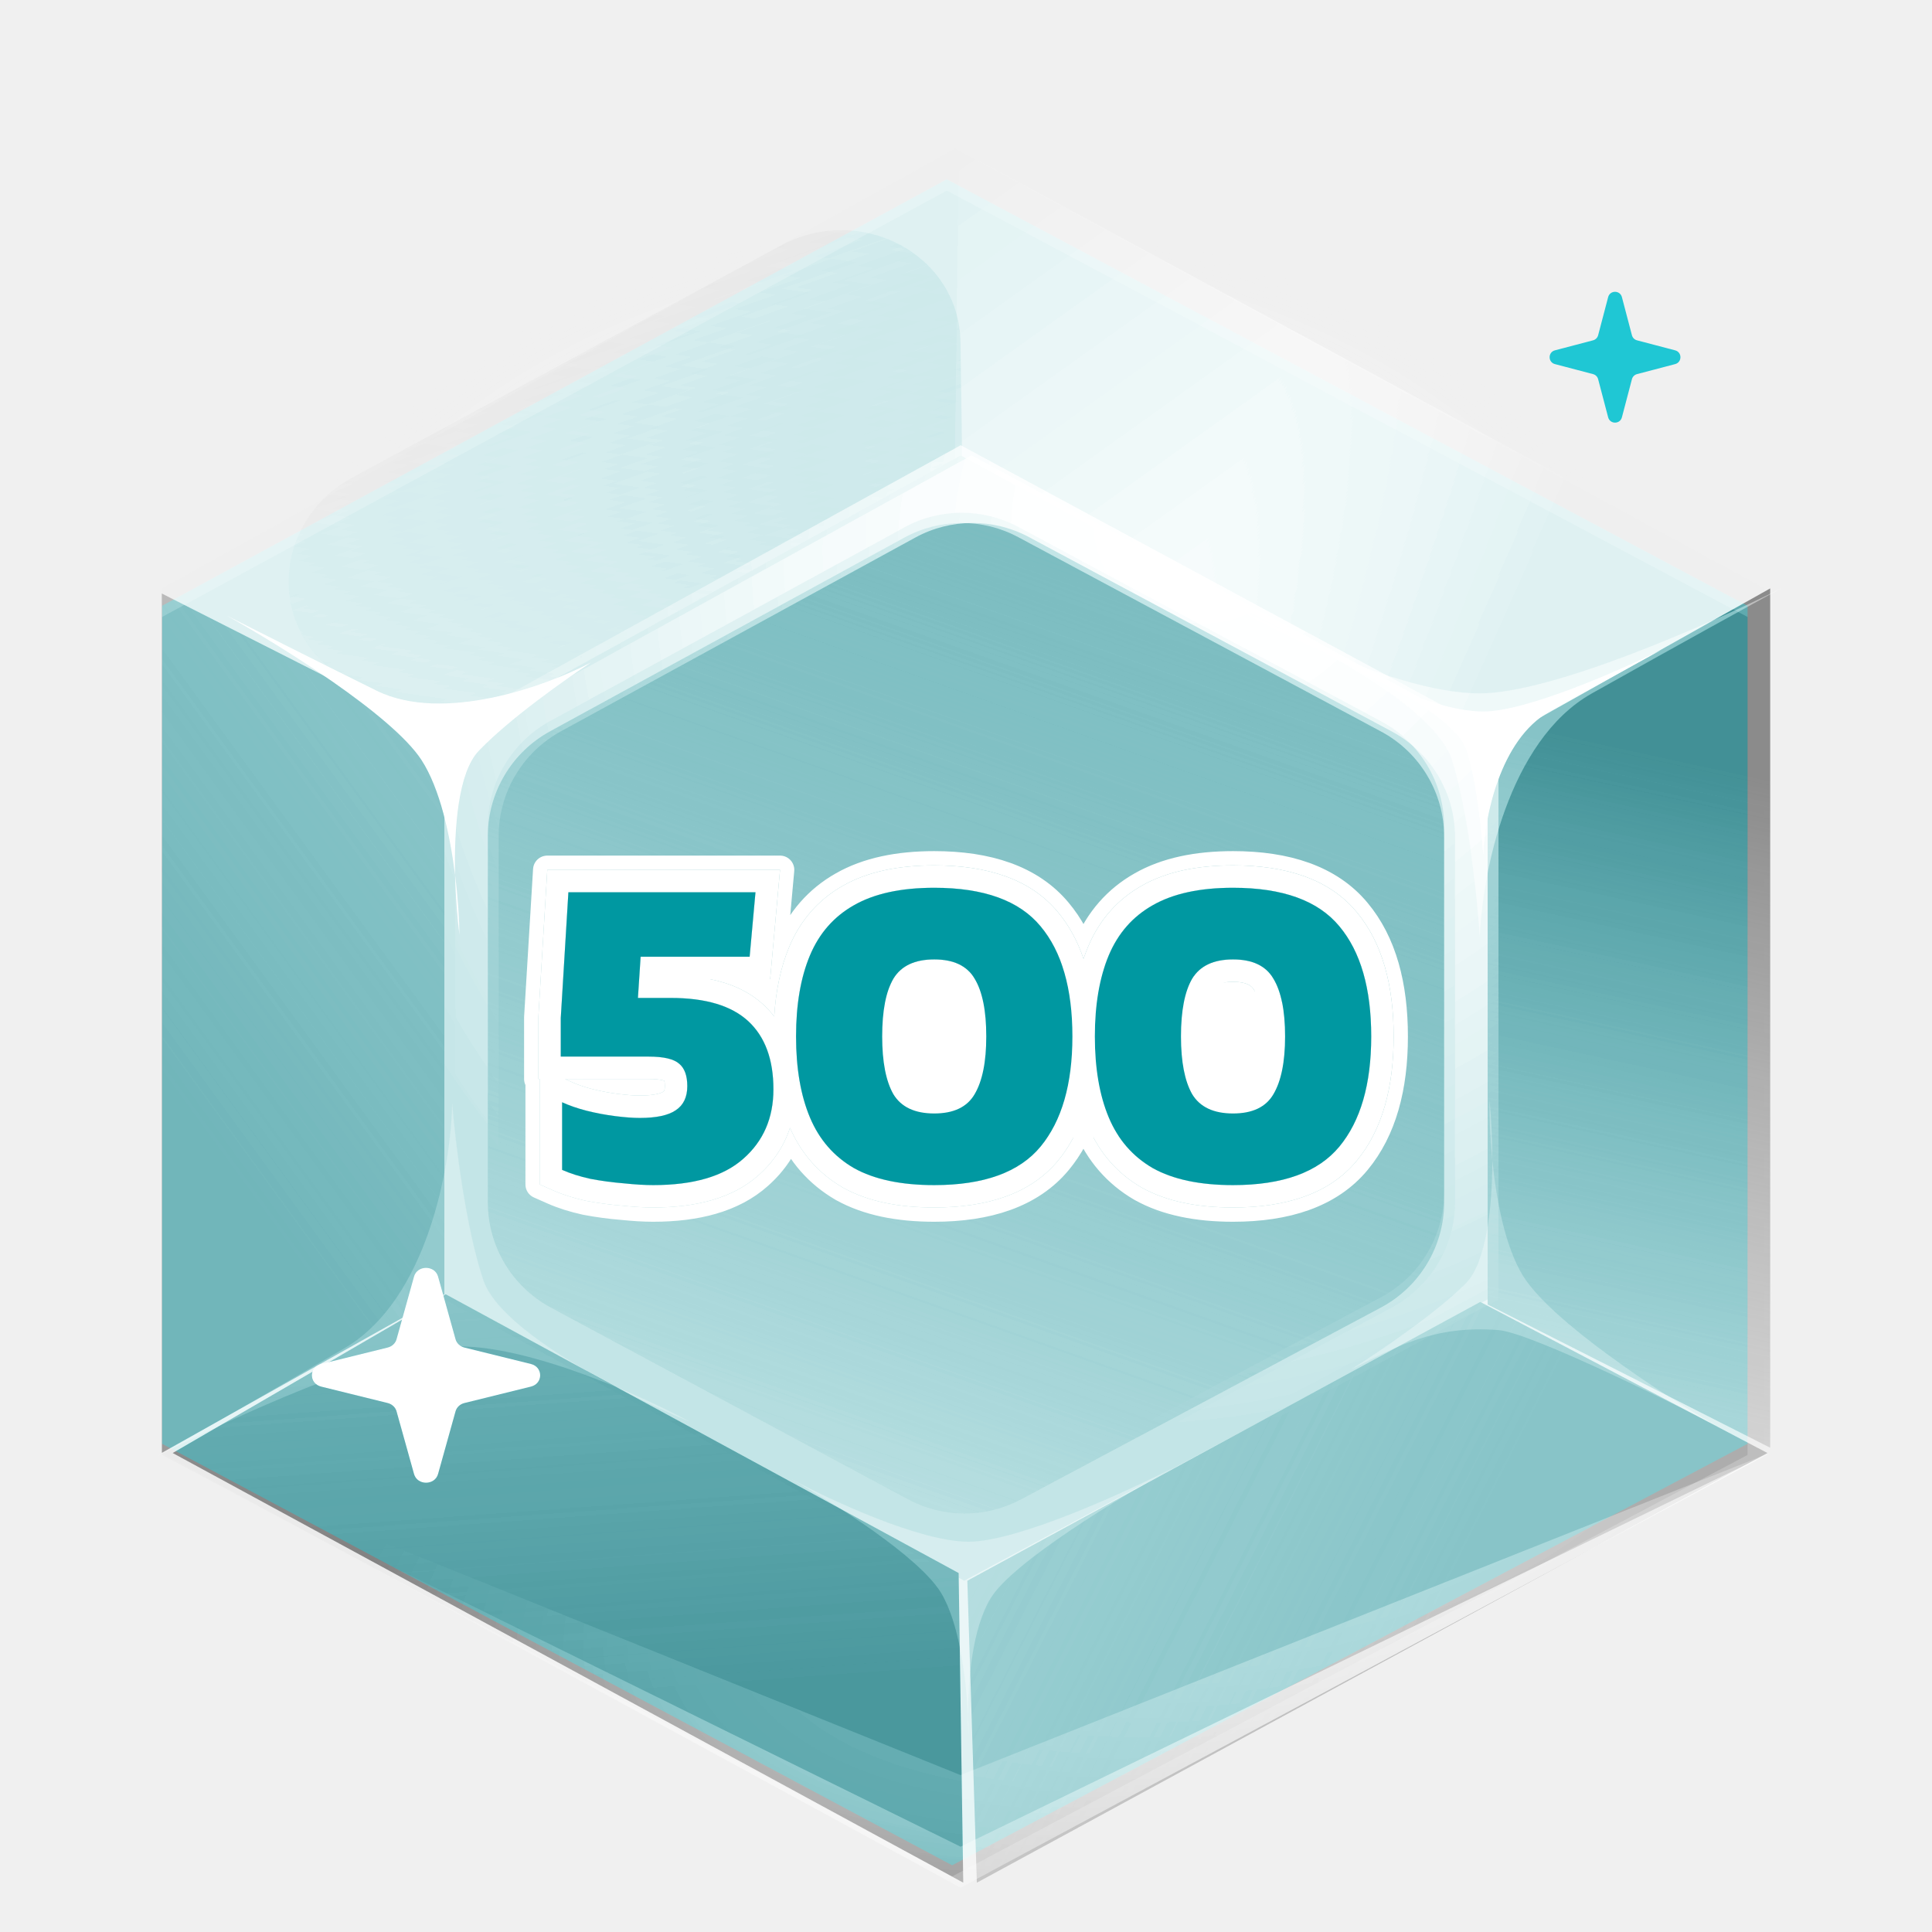
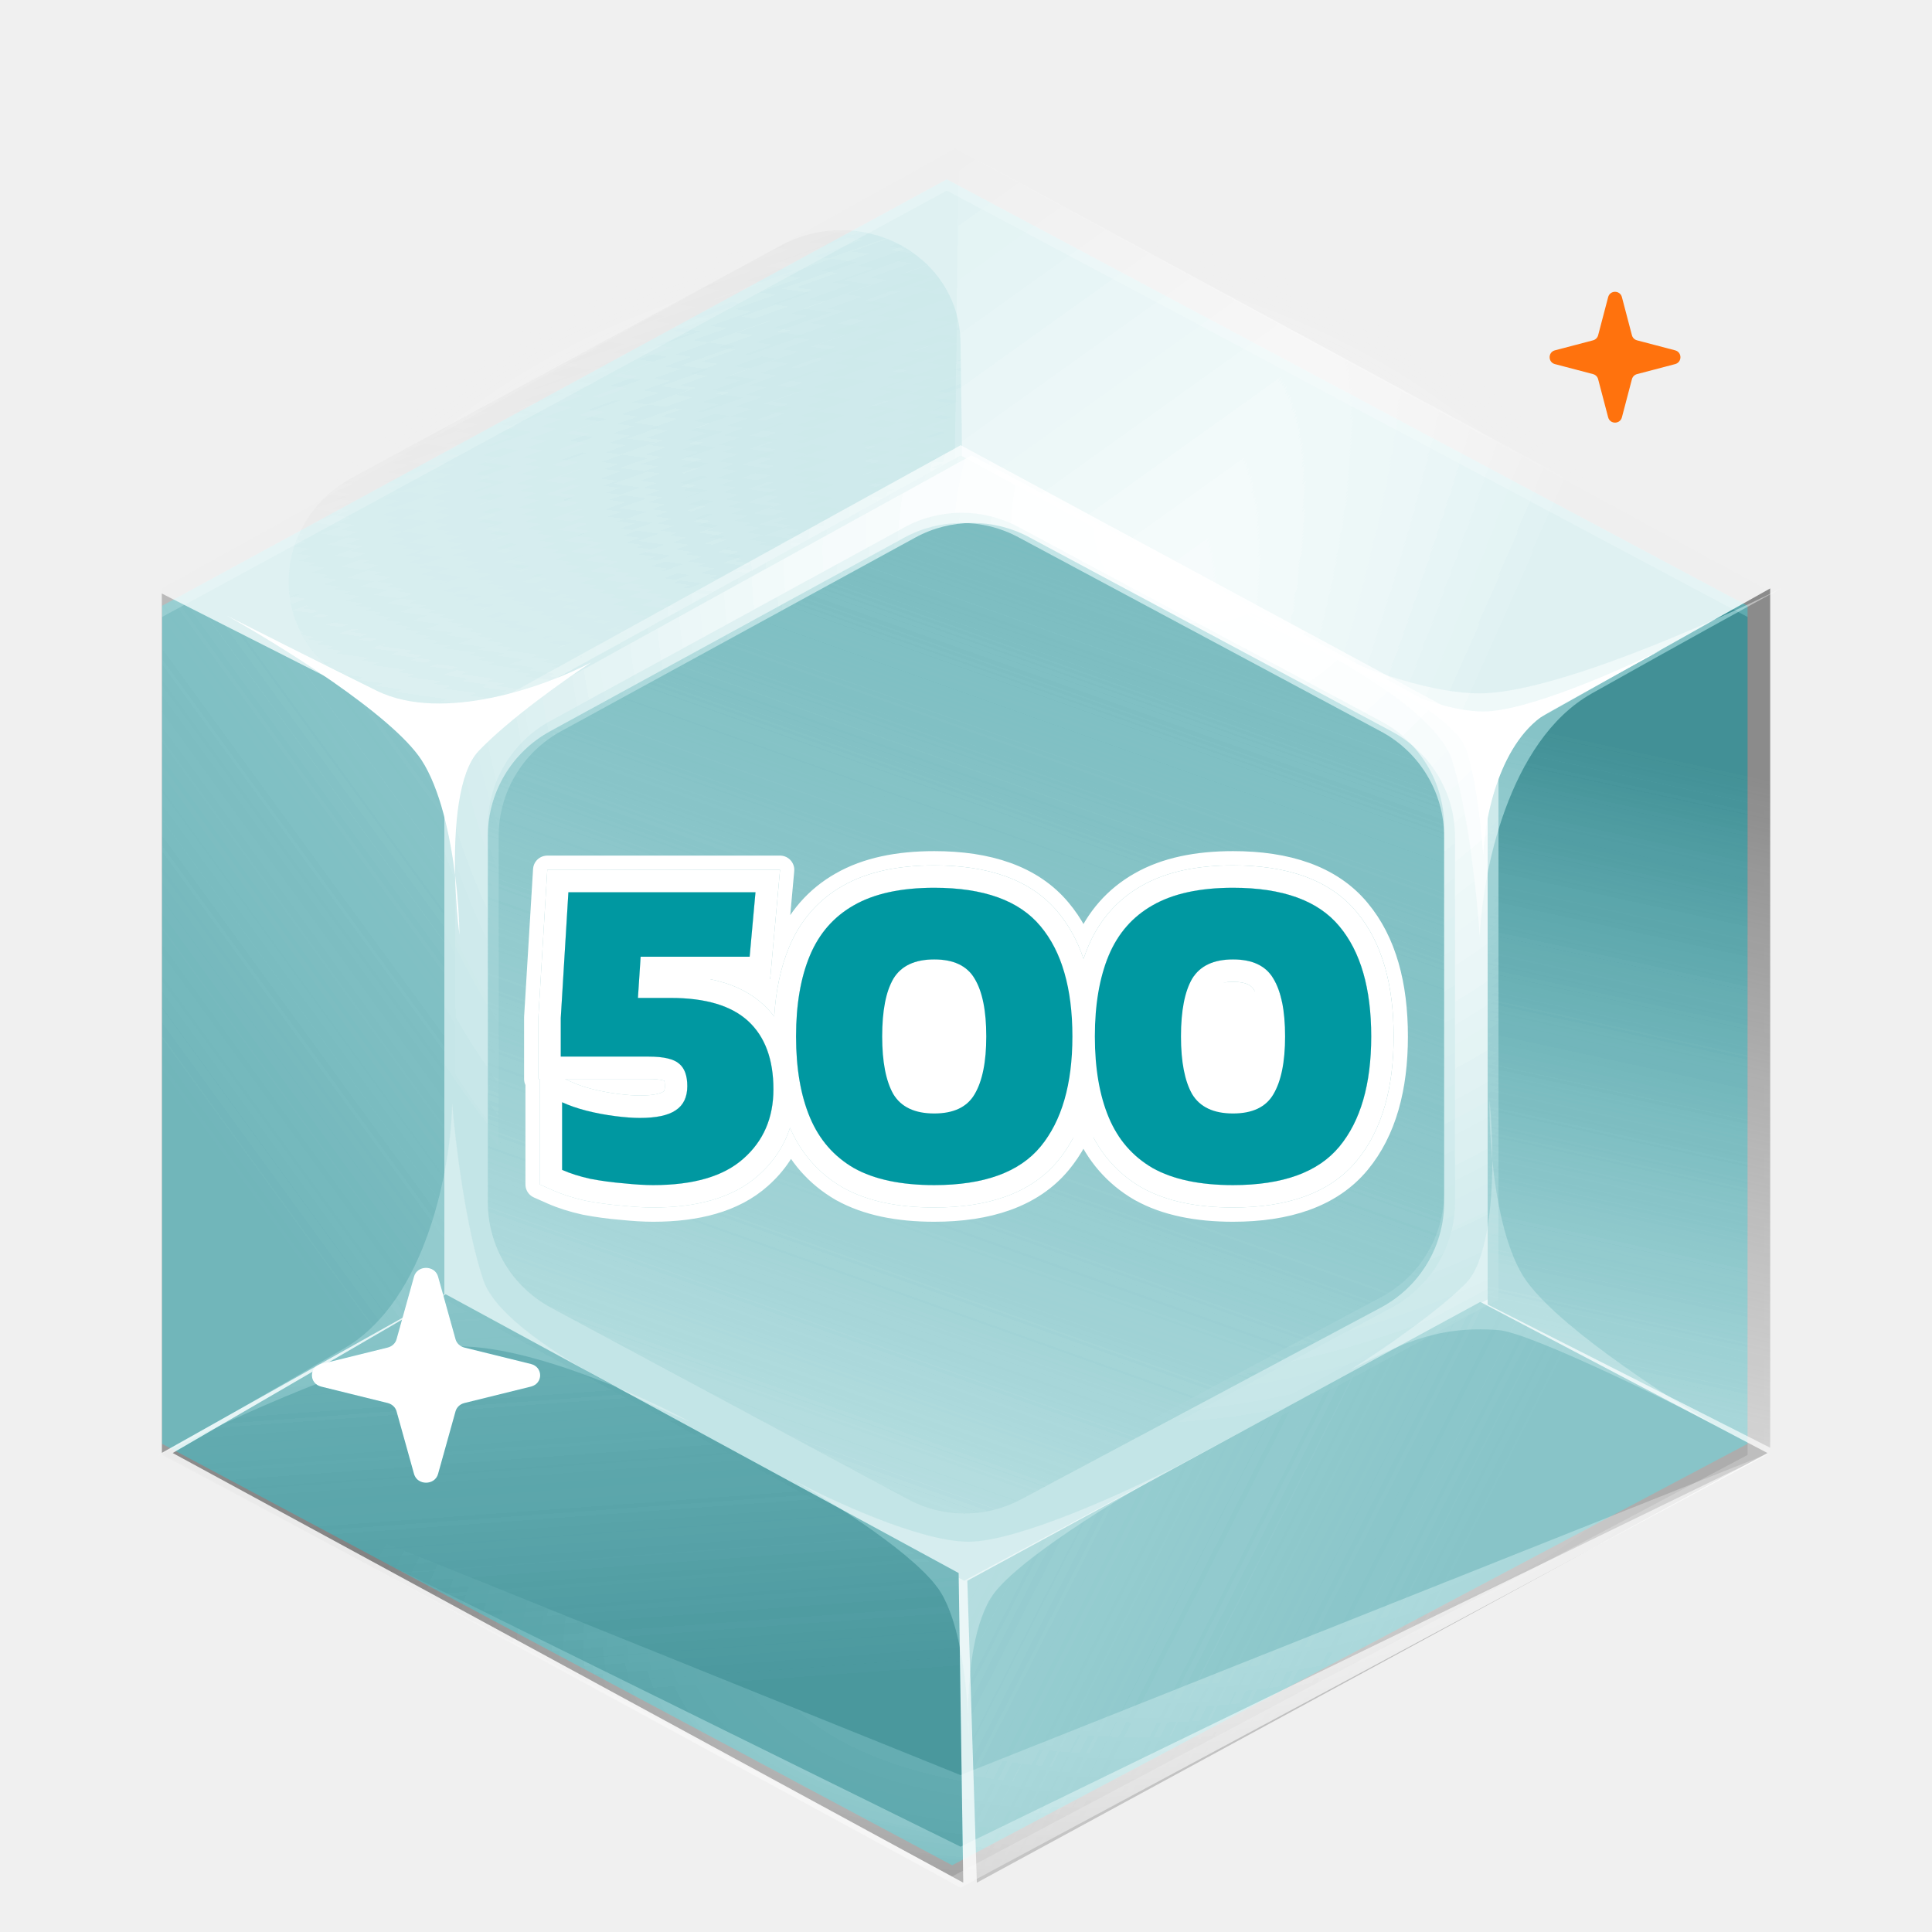
<svg xmlns="http://www.w3.org/2000/svg" width="192" height="192" fill="none" viewBox="0 0 192 192">
  <g clip-path="url(#clip0_2320_340763)">
    <mask id="mask0_2320_340763" width="165" height="107" x="11" y="-14" maskUnits="userSpaceOnUse" style="mask-type:alpha">
      <path fill="#636363" d="M175.993 69.471C176.711 74.068 118.241 91.118 97.324 92.981C89.149 93.69 14.496 73.845 11.652 69.471C8.807 65.097 11.652 -10.276 97.324 -14C175.993 -5.622 175.229 64.814 175.993 69.471Z" />
    </mask>
    <g mask="url(#mask0_2320_340763)">
      <ellipse cx="95.5" cy="82" fill="url(#paint0_radial_2320_340763)" opacity=".5" rx="76.5" ry="61" />
    </g>
    <path fill="#EFEFEF" d="M95.459 187.589L16.08 144.382V58.476L94.919 14.761L175.379 58.476V144.382L95.459 187.589Z" />
    <path fill="url(#paint1_linear_2320_340763)" d="M95.856 146.924L53.879 124.049V78.57L95.57 55.426L138.119 78.57V124.049L95.856 146.924Z" />
    <mask id="mask1_2320_340763" width="81" height="65" x="94" y="14" maskUnits="userSpaceOnUse" style="mask-type:alpha">
      <path fill="url(#paint2_linear_2320_340763)" d="M174.137 57.567L136.338 78.408L94.758 55.025L95.298 14.868L174.137 57.567Z" />
    </mask>
    <g mask="url(#mask1_2320_340763)">
      <path fill="url(#paint3_linear_2320_340763)" fill-rule="evenodd" d="M174.678 57.568L95.298 14.361L15.378 57.568V143.474L95.838 187.189L174.678 143.474V57.568ZM136.878 77.9L94.901 55.026L52.638 77.9V123.38L95.186 146.523L136.878 123.38V77.9Z" clip-rule="evenodd" />
    </g>
    <mask id="mask2_2320_340763" width="68" height="55" x="28" y="22" maskUnits="userSpaceOnUse" style="mask-type:alpha">
      <path fill="url(#paint4_linear_2320_340763)" d="M34.56 67.602L48.104 75.07C51.846 77.133 56.513 77.084 60.323 74.941L89.451 58.561C93.326 56.381 95.703 52.382 95.646 48.134L95.456 34.038C95.339 25.318 85.575 20.08 77.546 24.428L35.063 47.437C26.795 51.915 26.514 63.166 34.56 67.602Z" />
    </mask>
    <g mask="url(#mask2_2320_340763)">
      <path fill="url(#paint5_linear_2320_340763)" fill-rule="evenodd" d="M15.818 64.626C15.818 60.275 18.197 56.272 22.019 54.192L89.538 17.441C93.068 15.519 97.331 15.513 100.867 17.424L168.888 54.198C172.726 56.273 175.118 60.286 175.118 64.649V136.407C175.118 140.761 172.736 144.767 168.909 146.846L100.388 184.075C96.819 186.014 92.507 185.995 88.955 184.026L21.937 146.865C18.161 144.772 15.818 140.794 15.818 136.476V64.626ZM53.618 84.955C53.618 80.606 55.995 76.604 59.814 74.523L89.93 58.112C93.463 56.187 97.731 56.181 101.269 58.096L131.633 74.53C135.468 76.606 137.858 80.617 137.858 84.978V116.317C137.858 120.67 135.478 124.674 131.654 126.753L101.044 143.403C97.473 145.346 93.156 145.327 89.602 143.354L59.732 126.773C55.959 124.678 53.618 120.702 53.618 116.386V84.955Z" clip-rule="evenodd" />
    </g>
    <path fill="#E1E1E1" d="M95.823 157.09L44.159 129.132V73.546L95.472 45.26L147.839 73.546V129.132L95.823 157.09Z" />
    <path fill="url(#paint6_linear_2320_340763)" d="M90.24 149.002L54.743 129.951C50.887 127.882 48.48 123.86 48.48 119.484V83.102C48.48 78.759 50.851 74.762 54.662 72.678L89.876 53.427C93.395 51.503 97.648 51.485 101.184 53.379L137.25 72.699C141.111 74.767 143.52 78.791 143.52 83.171V119.461C143.52 123.849 141.101 127.88 137.228 129.944L101.446 149.018C97.943 150.885 93.739 150.879 90.24 149.002Z" />
    <path fill="url(#paint7_linear_2320_340763)" d="M16.08 144.382V58.984L44.16 73.217V128.624L16.08 144.382Z" />
    <path fill="url(#paint8_linear_2320_340763)" d="M175.92 58.476L175.92 143.874L147.841 129.641L147.841 74.234L175.92 58.476Z" />
    <path fill="url(#paint9_linear_2320_340763)" d="M175.645 144.399L97.079 187.098L96.133 157.09L147.107 129.387L175.645 144.399Z" />
    <path fill="url(#paint10_linear_2320_340763)" d="M95.727 187.098L17.161 144.399L44.295 128.624L95.269 156.327L95.727 187.098Z" />
    <path fill="#fff" d="M43.534 146.482C43.212 147.638 41.468 147.638 41.146 146.482L39.411 140.261C39.298 139.855 38.962 139.538 38.531 139.432L31.921 137.799C30.693 137.495 30.693 135.854 31.921 135.551L38.531 133.918C38.962 133.811 39.298 133.494 39.411 133.089L41.146 126.867C41.468 125.711 43.212 125.711 43.534 126.867L45.269 133.089C45.382 133.494 45.718 133.811 46.149 133.918L52.759 135.551C53.987 135.854 53.987 137.495 52.759 137.799L46.149 139.432C45.718 139.538 45.382 139.855 45.269 140.261L43.534 146.482Z" />
    <g style="mix-blend-mode:overlay">
      <path fill="url(#paint11_radial_2320_340763)" fill-rule="evenodd" d="M45.239 129.132L96.903 157.09L148.918 129.132V73.546L96.551 45.26L45.239 73.546V129.132ZM55.82 129.952L91.318 149.002C94.816 150.88 99.021 150.886 102.524 149.018L138.306 129.945C142.179 127.881 144.598 123.85 144.598 119.461V83.171C144.598 78.792 142.188 74.767 138.328 72.699L102.262 53.379C98.726 51.485 94.473 51.503 90.953 53.427L55.739 72.679C51.928 74.762 49.558 78.76 49.558 83.103V119.484C49.558 123.86 51.964 127.882 55.82 129.952Z" clip-rule="evenodd" />
    </g>
    <g style="mix-blend-mode:overlay">
      <path fill="url(#paint12_radial_2320_340763)" fill-rule="evenodd" d="M44.161 128.116L95.825 156.073L147.841 128.116V72.53L95.474 44.243L44.161 72.53V128.116ZM54.743 128.935L90.24 147.985C93.739 149.863 97.943 149.868 101.446 148.001L137.228 128.928C141.101 126.864 143.52 122.833 143.52 118.444V82.154C143.52 77.775 141.111 73.75 137.25 71.682L101.184 52.362C97.648 50.468 93.395 50.486 89.876 52.41L54.662 71.662C50.851 73.745 48.48 77.742 48.48 82.086V118.467C48.48 122.843 50.887 126.865 54.743 128.935Z" clip-rule="evenodd" />
    </g>
    <g style="mix-blend-mode:soft-light">
      <path fill="url(#paint13_radial_2320_340763)" d="M95.459 187.589L16.08 144.382L95.459 176.406L175.919 144.382L95.459 187.589Z" />
    </g>
    <g style="mix-blend-mode:overlay">
      <path fill="url(#paint14_radial_2320_340763)" d="M95.459 187.589L16.08 144.382L95.459 183.522L175.919 144.382L95.459 187.589Z" />
    </g>
    <g style="mix-blend-mode:soft-light">
      <path fill="#fff" d="M158.199 68.911C149.844 73.607 147.291 86.955 147.058 93.042C146.826 89.346 145.944 80.65 144.273 75.433C143.139 71.893 137.027 67.753 131.329 64.641C128.38 63.363 125.791 62.047 124.08 61.085C126.02 61.924 128.628 63.167 131.329 64.641C136.379 66.831 142.486 68.911 147.058 68.911C154.3 68.911 170.037 61.954 177 58.476C174.215 59.998 166.555 64.215 158.199 68.911Z" />
    </g>
    <g style="mix-blend-mode:soft-light" opacity=".5">
      <path fill="#fff" d="M34.236 133.984C42.505 129.155 44.816 115.768 44.937 109.678C45.236 113.369 46.276 122.05 48.042 127.239C49.24 130.761 55.427 134.802 61.181 137.821C64.152 139.052 66.764 140.326 68.493 141.26C66.537 140.453 63.908 139.252 61.181 137.821C56.092 135.713 49.947 133.732 45.376 133.805C38.135 133.922 22.527 141.131 15.628 144.721C18.385 143.154 25.967 138.814 34.236 133.984Z" />
    </g>
    <g style="mix-blend-mode:overlay">
      <path fill="#fff" d="M37.408 68.633C44.048 71.918 54.4 68.132 58.745 65.828C56.257 67.457 50.537 71.499 47.564 74.632C45.547 76.757 45.112 82.205 45.229 86.983C45.522 89.323 45.643 91.454 45.659 92.9C45.465 91.362 45.285 89.248 45.229 86.983C44.729 82.977 43.726 78.36 41.888 75.53C38.976 71.047 27.79 64.102 22.56 61.19C24.743 62.303 30.769 65.348 37.408 68.633Z" />
    </g>
    <g style="mix-blend-mode:soft-light" opacity=".6">
      <path fill="#fff" d="M148.921 132.182C142.441 131.674 138.652 133.896 134.249 136.1C136.778 134.528 142.6 130.617 145.653 127.554C147.724 125.475 148.299 120.038 148.304 115.259C148.072 112.913 148.006 110.78 148.027 109.334C148.181 110.876 148.307 112.994 148.304 115.259C148.702 119.276 149.585 123.914 151.35 126.785C154.146 131.333 165.151 138.53 170.304 141.56C168.15 140.399 152.292 132.447 148.921 132.182Z" />
    </g>
    <g style="mix-blend-mode:overlay">
      <path fill="#fff" d="M153.993 70.714C149.048 73.476 147.537 81.328 147.399 84.908C147.262 82.734 146.74 77.619 145.751 74.55C145.08 72.468 141.462 70.032 138.09 68.202C136.344 67.45 134.813 66.676 133.8 66.11C134.948 66.604 136.491 67.335 138.09 68.202C141.079 69.49 144.693 70.714 147.399 70.714C151.685 70.714 160.999 66.622 165.12 64.576C163.471 65.471 158.938 67.952 153.993 70.714Z" />
    </g>
    <g style="mix-blend-mode:soft-light" opacity=".6">
      <path fill="#fff" d="M78.719 147.032C82.554 149.094 91.429 153.218 96.25 153.218C101.07 153.218 111.771 148.344 116.519 145.907C111.406 148.719 100.632 155.242 98.441 158.842C96.644 161.794 96.198 166.966 96.196 170.385C96.234 171.13 96.25 171.794 96.25 172.339C96.217 171.8 96.196 171.135 96.196 170.385C96.014 166.772 95.327 161.263 93.51 158.279C91.319 154.68 82.737 149.281 78.719 147.032Z" />
    </g>
    <g style="mix-blend-mode:color-burn" opacity=".5">
      <path fill="#A7A7A7" d="M94.623 186.479L16.109 144.592V61.311L94.089 18.932L173.671 61.311V144.592L94.623 186.479Z" />
    </g>
    <g style="mix-blend-mode:soft-light" opacity=".8">
      <path fill="#14E2F2" d="M94.623 185.37L16.109 143.483V60.202L94.089 17.822L173.671 60.202V143.483L94.623 185.37Z" />
    </g>
-     <path fill="#1FC7D4" d="M161.184 41.472C161 42.176 160 42.176 159.816 41.472L158.821 37.684C158.756 37.437 158.564 37.244 158.316 37.179L154.528 36.184C153.824 36 153.824 35 154.528 34.816L158.316 33.821C158.564 33.756 158.756 33.563 158.821 33.316L159.816 29.528C160 28.824 161 28.824 161.184 29.528L162.179 33.316C162.244 33.563 162.436 33.756 162.684 33.821L166.472 34.816C167.176 35 167.176 36 166.472 36.184L162.684 37.179C162.436 37.244 162.244 37.437 162.179 37.684L161.184 41.472Z" />
+     <path fill="#FF720D" d="M161.184 41.472C161 42.176 160 42.176 159.816 41.472L158.821 37.684C158.756 37.437 158.564 37.244 158.316 37.179L154.528 36.184C153.824 36 153.824 35 154.528 34.816L158.316 33.821C158.564 33.756 158.756 33.563 158.821 33.316L159.816 29.528C160 28.824 161 28.824 161.184 29.528L162.179 33.316C162.244 33.563 162.436 33.756 162.684 33.821L166.472 34.816C167.176 35 167.176 36 166.472 36.184L162.684 37.179C162.436 37.244 162.244 37.437 162.179 37.684L161.184 41.472Z" />
  </g>
  <ellipse cx="105.947" cy="104.503" fill="#fff" rx="26.224" ry="8.574" />
  <mask id="path-30-outside-1_2320_340763" width="89" height="38" x="51.5" y="84" fill="#000" maskUnits="userSpaceOnUse">
    <rect width="89" height="38" x="51.5" y="84" fill="#fff" />
    <path fill-rule="evenodd" d="M58.092 110.329C58.166 110.349 58.24 110.368 58.315 110.387C59.267 110.625 60.218 110.803 61.169 110.921C62.12 111.04 62.922 111.099 63.576 111.099C65.211 111.099 66.4 110.847 67.143 110.343C67.916 109.839 68.302 109.038 68.302 107.94C68.302 106.901 68.035 106.16 67.5 105.715C66.965 105.24 65.954 105.003 64.468 105.003H55.729V101.175L56.487 88.67H75.08L74.5 95.079H63.666L63.398 99.173H66.653C70.131 99.173 72.702 99.944 74.366 101.487C76.031 103.03 76.863 105.284 76.863 108.251C76.863 111.099 75.867 113.399 73.876 115.149C71.914 116.9 68.927 117.775 64.914 117.775C64.082 117.775 63.101 117.716 61.971 117.597C60.871 117.508 59.772 117.36 58.672 117.152C57.602 116.914 56.666 116.618 55.863 116.262V109.542C56.518 109.842 57.261 110.104 58.092 110.329ZM61.764 119.813C60.594 119.717 59.425 119.559 58.258 119.338L58.223 119.332L58.188 119.324C57.007 119.062 55.924 118.724 54.958 118.295L53.634 117.708V107.228H53.5V101.108L54.389 86.445H77.519L76.537 97.304H70.556C72.647 97.724 74.461 98.538 75.883 99.856C76.274 100.219 76.626 100.607 76.941 101.018C77.1 98.442 77.584 96.118 78.437 94.085C79.54 91.457 81.321 89.409 83.758 88.028C86.228 86.615 89.31 86 92.843 86C98.108 86 102.417 87.361 105.125 90.631C106.244 91.969 107.087 93.53 107.682 95.285C107.819 94.874 107.968 94.475 108.132 94.085C109.235 91.457 111.016 89.409 113.453 88.028C115.923 86.615 119.005 86 122.538 86C127.803 86 132.112 87.361 134.82 90.631C137.386 93.699 138.5 97.935 138.5 103C138.5 108.044 137.382 112.272 134.824 115.364C132.117 118.638 127.805 120 122.538 120C119.01 120 115.935 119.401 113.47 118.026L113.453 118.017L113.436 118.007C111.01 116.597 109.234 114.54 108.132 111.915C107.967 111.522 107.816 111.118 107.678 110.704C107.084 112.455 106.243 114.018 105.129 115.364C102.422 118.638 98.11 120 92.843 120C89.316 120 86.24 119.401 83.775 118.026L83.758 118.017L83.741 118.007C81.367 116.627 79.615 114.628 78.508 112.083C77.915 113.89 76.868 115.482 75.356 116.814C72.817 119.075 69.194 120 64.914 120C63.989 120 62.935 119.935 61.764 119.813ZM133.105 92.052C130.995 89.501 127.472 88.225 122.538 88.225C119.239 88.225 116.579 88.804 114.557 89.961C112.566 91.088 111.109 92.75 110.188 94.945C109.266 97.141 108.806 99.826 108.806 103C108.806 106.175 109.266 108.86 110.188 111.055C111.109 113.25 112.566 114.927 114.557 116.084C116.579 117.211 119.239 117.775 122.538 117.775C127.472 117.775 130.995 116.499 133.105 113.948C135.216 111.396 136.271 107.747 136.271 103C136.271 98.223 135.216 94.574 133.105 92.052ZM103.41 92.052C101.3 89.501 97.778 88.225 92.843 88.225C89.544 88.225 86.884 88.804 84.862 89.961C82.871 91.088 81.414 92.75 80.493 94.945C79.572 97.141 79.111 99.826 79.111 103C79.111 106.175 79.572 108.86 80.493 111.055C81.414 113.25 82.871 114.927 84.862 116.084C86.884 117.211 89.544 117.775 92.843 117.775C97.778 117.775 101.3 116.499 103.41 113.948C105.521 111.396 106.576 107.747 106.576 103C106.576 98.223 105.521 94.574 103.41 92.052ZM56.155 107.228H64.468C65.106 107.228 65.547 107.28 65.83 107.347C65.916 107.367 65.977 107.386 66.018 107.4C66.042 107.487 66.073 107.657 66.073 107.94C66.073 108.231 66.022 108.361 66.004 108.399C65.995 108.417 65.988 108.427 65.982 108.433C65.976 108.44 65.96 108.457 65.923 108.481L65.906 108.492L65.89 108.503C65.712 108.623 65.081 108.874 63.576 108.874C63.047 108.874 62.343 108.825 61.445 108.714C60.588 108.607 59.728 108.446 58.864 108.231C58.048 108.02 57.361 107.78 56.792 107.519L56.155 107.228ZM94.933 107.616L94.937 107.609C95.413 106.804 95.786 105.358 95.786 103C95.786 100.6 95.409 99.172 94.948 98.41L94.938 98.394L94.929 98.378C94.708 97.998 94.26 97.571 92.843 97.571C91.448 97.571 90.956 97.987 90.703 98.395C90.259 99.17 89.901 100.609 89.901 103C89.901 105.341 90.252 106.794 90.708 107.613C90.963 108.019 91.457 108.429 92.843 108.429C94.26 108.429 94.708 108.002 94.929 107.622L94.933 107.616ZM88.786 97.259C89.559 95.983 90.911 95.346 92.843 95.346C94.775 95.346 96.113 95.983 96.856 97.259C97.629 98.535 98.015 100.449 98.015 103C98.015 105.522 97.629 107.435 96.856 108.741C96.113 110.017 94.775 110.654 92.843 110.654C90.911 110.654 89.559 110.017 88.786 108.741C88.043 107.435 87.671 105.522 87.671 103C87.671 100.449 88.043 98.535 88.786 97.259ZM124.628 107.616L124.632 107.609C125.108 106.804 125.481 105.358 125.481 103C125.481 100.6 125.104 99.172 124.643 98.41L124.633 98.394L124.624 98.378C124.402 97.998 123.955 97.571 122.538 97.571C121.143 97.571 120.651 97.987 120.398 98.395C119.954 99.17 119.596 100.609 119.596 103C119.596 105.34 119.947 106.794 120.403 107.613C120.658 108.019 121.152 108.429 122.538 108.429C123.955 108.429 124.402 108.002 124.624 107.622L124.628 107.616ZM118.481 97.259C119.254 95.983 120.606 95.346 122.538 95.346C124.47 95.346 125.808 95.983 126.551 97.259C127.324 98.535 127.71 100.449 127.71 103C127.71 105.522 127.324 107.435 126.551 108.741C125.808 110.017 124.47 110.654 122.538 110.654C120.606 110.654 119.254 110.017 118.481 108.741C117.738 107.435 117.366 105.522 117.366 103C117.366 100.449 117.738 98.535 118.481 97.259Z" clip-rule="evenodd" />
  </mask>
  <path fill="#fff" fill-rule="evenodd" d="M58.092 110.329C58.166 110.349 58.24 110.368 58.315 110.387C59.267 110.625 60.218 110.803 61.169 110.921C62.12 111.04 62.922 111.099 63.576 111.099C65.211 111.099 66.4 110.847 67.143 110.343C67.916 109.839 68.302 109.038 68.302 107.94C68.302 106.901 68.035 106.16 67.5 105.715C66.965 105.24 65.954 105.003 64.468 105.003H55.729V101.175L56.487 88.67H75.08L74.5 95.079H63.666L63.398 99.173H66.653C70.131 99.173 72.702 99.944 74.366 101.487C76.031 103.03 76.863 105.284 76.863 108.251C76.863 111.099 75.867 113.399 73.876 115.149C71.914 116.9 68.927 117.775 64.914 117.775C64.082 117.775 63.101 117.716 61.971 117.597C60.871 117.508 59.772 117.36 58.672 117.152C57.602 116.914 56.666 116.618 55.863 116.262V109.542C56.518 109.842 57.261 110.104 58.092 110.329ZM61.764 119.813C60.594 119.717 59.425 119.559 58.258 119.338L58.223 119.332L58.188 119.324C57.007 119.062 55.924 118.724 54.958 118.295L53.634 117.708V107.228H53.5V101.108L54.389 86.445H77.519L76.537 97.304H70.556C72.647 97.724 74.461 98.538 75.883 99.856C76.274 100.219 76.626 100.607 76.941 101.018C77.1 98.442 77.584 96.118 78.437 94.085C79.54 91.457 81.321 89.409 83.758 88.028C86.228 86.615 89.31 86 92.843 86C98.108 86 102.417 87.361 105.125 90.631C106.244 91.969 107.087 93.53 107.682 95.285C107.819 94.874 107.968 94.475 108.132 94.085C109.235 91.457 111.016 89.409 113.453 88.028C115.923 86.615 119.005 86 122.538 86C127.803 86 132.112 87.361 134.82 90.631C137.386 93.699 138.5 97.935 138.5 103C138.5 108.044 137.382 112.272 134.824 115.364C132.117 118.638 127.805 120 122.538 120C119.01 120 115.935 119.401 113.47 118.026L113.453 118.017L113.436 118.007C111.01 116.597 109.234 114.54 108.132 111.915C107.967 111.522 107.816 111.118 107.678 110.704C107.084 112.455 106.243 114.018 105.129 115.364C102.422 118.638 98.11 120 92.843 120C89.316 120 86.24 119.401 83.775 118.026L83.758 118.017L83.741 118.007C81.367 116.627 79.615 114.628 78.508 112.083C77.915 113.89 76.868 115.482 75.356 116.814C72.817 119.075 69.194 120 64.914 120C63.989 120 62.935 119.935 61.764 119.813ZM133.105 92.052C130.995 89.501 127.472 88.225 122.538 88.225C119.239 88.225 116.579 88.804 114.557 89.961C112.566 91.088 111.109 92.75 110.188 94.945C109.266 97.141 108.806 99.826 108.806 103C108.806 106.175 109.266 108.86 110.188 111.055C111.109 113.25 112.566 114.927 114.557 116.084C116.579 117.211 119.239 117.775 122.538 117.775C127.472 117.775 130.995 116.499 133.105 113.948C135.216 111.396 136.271 107.747 136.271 103C136.271 98.223 135.216 94.574 133.105 92.052ZM103.41 92.052C101.3 89.501 97.778 88.225 92.843 88.225C89.544 88.225 86.884 88.804 84.862 89.961C82.871 91.088 81.414 92.75 80.493 94.945C79.572 97.141 79.111 99.826 79.111 103C79.111 106.175 79.572 108.86 80.493 111.055C81.414 113.25 82.871 114.927 84.862 116.084C86.884 117.211 89.544 117.775 92.843 117.775C97.778 117.775 101.3 116.499 103.41 113.948C105.521 111.396 106.576 107.747 106.576 103C106.576 98.223 105.521 94.574 103.41 92.052ZM56.155 107.228H64.468C65.106 107.228 65.547 107.28 65.83 107.347C65.916 107.367 65.977 107.386 66.018 107.4C66.042 107.487 66.073 107.657 66.073 107.94C66.073 108.231 66.022 108.361 66.004 108.399C65.995 108.417 65.988 108.427 65.982 108.433C65.976 108.44 65.96 108.457 65.923 108.481L65.906 108.492L65.89 108.503C65.712 108.623 65.081 108.874 63.576 108.874C63.047 108.874 62.343 108.825 61.445 108.714C60.588 108.607 59.728 108.446 58.864 108.231C58.048 108.02 57.361 107.78 56.792 107.519L56.155 107.228ZM94.933 107.616L94.937 107.609C95.413 106.804 95.786 105.358 95.786 103C95.786 100.6 95.409 99.172 94.948 98.41L94.938 98.394L94.929 98.378C94.708 97.998 94.26 97.571 92.843 97.571C91.448 97.571 90.956 97.987 90.703 98.395C90.259 99.17 89.901 100.609 89.901 103C89.901 105.341 90.252 106.794 90.708 107.613C90.963 108.019 91.457 108.429 92.843 108.429C94.26 108.429 94.708 108.002 94.929 107.622L94.933 107.616ZM88.786 97.259C89.559 95.983 90.911 95.346 92.843 95.346C94.775 95.346 96.113 95.983 96.856 97.259C97.629 98.535 98.015 100.449 98.015 103C98.015 105.522 97.629 107.435 96.856 108.741C96.113 110.017 94.775 110.654 92.843 110.654C90.911 110.654 89.559 110.017 88.786 108.741C88.043 107.435 87.671 105.522 87.671 103C87.671 100.449 88.043 98.535 88.786 97.259ZM124.628 107.616L124.632 107.609C125.108 106.804 125.481 105.358 125.481 103C125.481 100.6 125.104 99.172 124.643 98.41L124.633 98.394L124.624 98.378C124.402 97.998 123.955 97.571 122.538 97.571C121.143 97.571 120.651 97.987 120.398 98.395C119.954 99.17 119.596 100.609 119.596 103C119.596 105.34 119.947 106.794 120.403 107.613C120.658 108.019 121.152 108.429 122.538 108.429C123.955 108.429 124.402 108.002 124.624 107.622L124.628 107.616ZM118.481 97.259C119.254 95.983 120.606 95.346 122.538 95.346C124.47 95.346 125.808 95.983 126.551 97.259C127.324 98.535 127.71 100.449 127.71 103C127.71 105.522 127.324 107.435 126.551 108.741C125.808 110.017 124.47 110.654 122.538 110.654C120.606 110.654 119.254 110.017 118.481 108.741C117.738 107.435 117.366 105.522 117.366 103C117.366 100.449 117.738 98.535 118.481 97.259Z" clip-rule="evenodd" />
  <path fill-rule="evenodd" stroke="#fff" stroke-linejoin="round" stroke-width="2.833" d="M58.092 110.329C58.166 110.349 58.24 110.368 58.315 110.387C59.267 110.625 60.218 110.803 61.169 110.921C62.12 111.04 62.922 111.099 63.576 111.099C65.211 111.099 66.4 110.847 67.143 110.343C67.916 109.839 68.302 109.038 68.302 107.94C68.302 106.901 68.035 106.16 67.5 105.715C66.965 105.24 65.954 105.003 64.468 105.003H55.729V101.175L56.487 88.67H75.08L74.5 95.079H63.666L63.398 99.173H66.653C70.131 99.173 72.702 99.944 74.366 101.487C76.031 103.03 76.863 105.284 76.863 108.251C76.863 111.099 75.867 113.399 73.876 115.149C71.914 116.9 68.927 117.775 64.914 117.775C64.082 117.775 63.101 117.716 61.971 117.597C60.871 117.508 59.772 117.36 58.672 117.152C57.602 116.914 56.666 116.618 55.863 116.262V109.542C56.518 109.842 57.261 110.104 58.092 110.329ZM61.764 119.813C60.594 119.717 59.425 119.559 58.258 119.338L58.223 119.332L58.188 119.324C57.007 119.062 55.924 118.724 54.958 118.295L53.634 117.708V107.228H53.5V101.108L54.389 86.445H77.519L76.537 97.304H70.556C72.647 97.724 74.461 98.538 75.883 99.856C76.274 100.219 76.626 100.607 76.941 101.018C77.1 98.442 77.584 96.118 78.437 94.085C79.54 91.457 81.321 89.409 83.758 88.028C86.228 86.615 89.31 86 92.843 86C98.108 86 102.417 87.361 105.125 90.631C106.244 91.969 107.087 93.53 107.682 95.285C107.819 94.874 107.968 94.475 108.132 94.085C109.235 91.457 111.016 89.409 113.453 88.028C115.923 86.615 119.005 86 122.538 86C127.803 86 132.112 87.361 134.82 90.631C137.386 93.699 138.5 97.935 138.5 103C138.5 108.044 137.382 112.272 134.824 115.364C132.117 118.638 127.805 120 122.538 120C119.01 120 115.935 119.401 113.47 118.026L113.453 118.017L113.436 118.007C111.01 116.597 109.234 114.54 108.132 111.915C107.967 111.522 107.816 111.118 107.678 110.704C107.084 112.455 106.243 114.018 105.129 115.364C102.422 118.638 98.11 120 92.843 120C89.316 120 86.24 119.401 83.775 118.026L83.758 118.017L83.741 118.007C81.367 116.627 79.615 114.628 78.508 112.083C77.915 113.89 76.868 115.482 75.356 116.814C72.817 119.075 69.194 120 64.914 120C63.989 120 62.935 119.935 61.764 119.813ZM133.105 92.052C130.995 89.501 127.472 88.225 122.538 88.225C119.239 88.225 116.579 88.804 114.557 89.961C112.566 91.088 111.109 92.75 110.188 94.945C109.266 97.141 108.806 99.826 108.806 103C108.806 106.175 109.266 108.86 110.188 111.055C111.109 113.25 112.566 114.927 114.557 116.084C116.579 117.211 119.239 117.775 122.538 117.775C127.472 117.775 130.995 116.499 133.105 113.948C135.216 111.396 136.271 107.747 136.271 103C136.271 98.223 135.216 94.574 133.105 92.052ZM103.41 92.052C101.3 89.501 97.778 88.225 92.843 88.225C89.544 88.225 86.884 88.804 84.862 89.961C82.871 91.088 81.414 92.75 80.493 94.945C79.572 97.141 79.111 99.826 79.111 103C79.111 106.175 79.572 108.86 80.493 111.055C81.414 113.25 82.871 114.927 84.862 116.084C86.884 117.211 89.544 117.775 92.843 117.775C97.778 117.775 101.3 116.499 103.41 113.948C105.521 111.396 106.576 107.747 106.576 103C106.576 98.223 105.521 94.574 103.41 92.052ZM56.155 107.228H64.468C65.106 107.228 65.547 107.28 65.83 107.347C65.916 107.367 65.977 107.386 66.018 107.4C66.042 107.487 66.073 107.657 66.073 107.94C66.073 108.231 66.022 108.361 66.004 108.399C65.995 108.417 65.988 108.427 65.982 108.433C65.976 108.44 65.96 108.457 65.923 108.481L65.906 108.492L65.89 108.503C65.712 108.623 65.081 108.874 63.576 108.874C63.047 108.874 62.343 108.825 61.445 108.714C60.588 108.607 59.728 108.446 58.864 108.231C58.048 108.02 57.361 107.78 56.792 107.519L56.155 107.228ZM94.933 107.616L94.937 107.609C95.413 106.804 95.786 105.358 95.786 103C95.786 100.6 95.409 99.172 94.948 98.41L94.938 98.394L94.929 98.378C94.708 97.998 94.26 97.571 92.843 97.571C91.448 97.571 90.956 97.987 90.703 98.395C90.259 99.17 89.901 100.609 89.901 103C89.901 105.341 90.252 106.794 90.708 107.613C90.963 108.019 91.457 108.429 92.843 108.429C94.26 108.429 94.708 108.002 94.929 107.622L94.933 107.616ZM88.786 97.259C89.559 95.983 90.911 95.346 92.843 95.346C94.775 95.346 96.113 95.983 96.856 97.259C97.629 98.535 98.015 100.449 98.015 103C98.015 105.522 97.629 107.435 96.856 108.741C96.113 110.017 94.775 110.654 92.843 110.654C90.911 110.654 89.559 110.017 88.786 108.741C88.043 107.435 87.671 105.522 87.671 103C87.671 100.449 88.043 98.535 88.786 97.259ZM124.628 107.616L124.632 107.609C125.108 106.804 125.481 105.358 125.481 103C125.481 100.6 125.104 99.172 124.643 98.41L124.633 98.394L124.624 98.378C124.402 97.998 123.955 97.571 122.538 97.571C121.143 97.571 120.651 97.987 120.398 98.395C119.954 99.17 119.596 100.609 119.596 103C119.596 105.34 119.947 106.794 120.403 107.613C120.658 108.019 121.152 108.429 122.538 108.429C123.955 108.429 124.402 108.002 124.624 107.622L124.628 107.616ZM118.481 97.259C119.254 95.983 120.606 95.346 122.538 95.346C124.47 95.346 125.808 95.983 126.551 97.259C127.324 98.535 127.71 100.449 127.71 103C127.71 105.522 127.324 107.435 126.551 108.741C125.808 110.017 124.47 110.654 122.538 110.654C120.606 110.654 119.254 110.017 118.481 108.741C117.738 107.435 117.366 105.522 117.366 103C117.366 100.449 117.738 98.535 118.481 97.259Z" clip-rule="evenodd" mask="url(#path-30-outside-1_2320_340763)" />
  <path fill="#0098A1" d="M64.913 117.775C64.081 117.775 63.1 117.716 61.971 117.597C60.871 117.508 59.771 117.36 58.671 117.152C57.601 116.915 56.665 116.618 55.862 116.262V109.542C56.576 109.869 57.393 110.151 58.315 110.388C59.266 110.625 60.217 110.803 61.168 110.922C62.119 111.041 62.922 111.1 63.576 111.1C65.21 111.1 66.399 110.848 67.142 110.343C67.915 109.839 68.302 109.038 68.302 107.94C68.302 106.902 68.034 106.16 67.499 105.715C66.964 105.24 65.954 105.003 64.467 105.003H55.728V101.176L56.486 88.671H75.079L74.499 95.079H63.665L63.397 99.173H66.652C70.13 99.173 72.701 99.945 74.365 101.487C76.03 103.03 76.862 105.285 76.862 108.252C76.862 111.1 75.867 113.399 73.875 115.15C71.913 116.9 68.926 117.775 64.913 117.775Z" />
  <path fill="#0098A1" d="M92.843 117.775C89.543 117.775 86.883 117.212 84.862 116.084C82.87 114.927 81.414 113.251 80.492 111.055C79.571 108.86 79.11 106.175 79.11 103C79.11 99.826 79.571 97.141 80.492 94.945C81.414 92.75 82.87 91.089 84.862 89.961C86.883 88.804 89.543 88.226 92.843 88.226C97.777 88.226 101.299 89.501 103.409 92.053C105.52 94.575 106.575 98.224 106.575 103C106.575 107.747 105.52 111.397 103.409 113.948C101.299 116.5 97.777 117.775 92.843 117.775ZM92.843 110.655C94.775 110.655 96.112 110.017 96.855 108.741C97.628 107.436 98.014 105.522 98.014 103C98.014 100.449 97.628 98.535 96.855 97.26C96.112 95.984 94.775 95.346 92.843 95.346C90.91 95.346 89.558 95.984 88.785 97.26C88.042 98.535 87.671 100.449 87.671 103C87.671 105.522 88.042 107.436 88.785 108.741C89.558 110.017 90.91 110.655 92.843 110.655Z" />
  <path fill="#0098A1" d="M122.537 117.775C119.238 117.775 116.578 117.212 114.557 116.084C112.565 114.927 111.109 113.251 110.187 111.055C109.266 108.86 108.805 106.175 108.805 103C108.805 99.826 109.266 97.141 110.187 94.945C111.109 92.75 112.565 91.089 114.557 89.961C116.578 88.804 119.238 88.226 122.537 88.226C127.472 88.226 130.994 89.501 133.104 92.053C135.215 94.575 136.27 98.224 136.27 103C136.27 107.747 135.215 111.397 133.104 113.948C130.994 116.5 127.472 117.775 122.537 117.775ZM122.537 110.655C124.47 110.655 125.807 110.017 126.55 108.741C127.323 107.436 127.709 105.522 127.709 103C127.709 100.449 127.323 98.535 126.55 97.26C125.807 95.984 124.47 95.346 122.537 95.346C120.605 95.346 119.253 95.984 118.48 97.26C117.737 98.535 117.365 100.449 117.365 103C117.365 105.522 117.737 107.436 118.48 108.741C119.253 110.017 120.605 110.655 122.537 110.655Z" />
  <defs>
    <radialGradient id="paint0_radial_2320_340763" cx="0" cy="0" r="1" gradientTransform="translate(95.4875 81.9724) rotate(-90) scale(60.9724 76.4654)" gradientUnits="userSpaceOnUse">
      <stop stop-color="#E0E0E0" />
      <stop offset="1" stop-color="#fff" stop-opacity="0" />
    </radialGradient>
    <linearGradient id="paint1_linear_2320_340763" x1="128.468" x2="92.975" y1="55.744" y2="154.155" gradientUnits="userSpaceOnUse">
      <stop stop-color="#B6B6B6" />
      <stop offset="1" stop-color="#8E8E8E" stop-opacity="0" />
    </linearGradient>
    <linearGradient id="paint2_linear_2320_340763" x1="153.083" x2="97.948" y1="55.424" y2="30.807" gradientUnits="userSpaceOnUse">
      <stop stop-color="#fff" stop-opacity="0" />
      <stop offset=".513" stop-color="#fff" />
      <stop offset="1" stop-color="#fff" />
    </linearGradient>
    <linearGradient id="paint3_linear_2320_340763" x1="55.815" x2="135.487" y1="42.699" y2="154.056" gradientUnits="userSpaceOnUse">
      <stop stop-color="#fff" stop-opacity="0" />
      <stop offset=".513" stop-color="#fff" />
      <stop offset="1" stop-color="#fff" />
    </linearGradient>
    <linearGradient id="paint4_linear_2320_340763" x1="61.716" x2="50.043" y1="-2.757" y2="80.778" gradientUnits="userSpaceOnUse">
      <stop stop-color="#FD9B13" />
      <stop offset="1" stop-color="#FD9B13" stop-opacity="0" />
    </linearGradient>
    <linearGradient id="paint5_linear_2320_340763" x1="156.868" x2="92.142" y1="184.927" y2="1.751" gradientUnits="userSpaceOnUse">
      <stop stop-color="#B6B6B6" />
      <stop offset="1" stop-color="#8E8E8E" stop-opacity="0" />
    </linearGradient>
    <linearGradient id="paint6_linear_2320_340763" x1="132.632" x2="93.659" y1="50.696" y2="160.422" gradientUnits="userSpaceOnUse">
      <stop stop-color="#B6B6B6" />
      <stop offset="1" stop-color="#8E8E8E" stop-opacity="0" />
    </linearGradient>
    <linearGradient id="paint7_linear_2320_340763" x1="1.425" x2="189.352" y1="86.905" y2="-49.988" gradientUnits="userSpaceOnUse">
      <stop stop-color="#AFAFAF" />
      <stop offset="1" stop-color="#CECECE" stop-opacity="0" />
    </linearGradient>
    <linearGradient id="paint8_linear_2320_340763" x1="170.52" x2="147.9" y1="76.267" y2="180.057" gradientUnits="userSpaceOnUse">
      <stop stop-color="#8B8B8B" />
      <stop offset="1" stop-color="#B7B7B7" stop-opacity="0" />
    </linearGradient>
    <linearGradient id="paint9_linear_2320_340763" x1="130.094" x2="-78.916" y1="185.084" y2="78.886" gradientUnits="userSpaceOnUse">
      <stop stop-color="#BEBEBE" />
      <stop offset="1" stop-color="#CECECE" stop-opacity="0" />
    </linearGradient>
    <linearGradient id="paint10_linear_2320_340763" x1="35.521" x2="19.241" y1="170.306" y2="-52.489" gradientUnits="userSpaceOnUse">
      <stop stop-color="#929292" />
      <stop offset="1" stop-color="#CECECE" stop-opacity="0" />
    </linearGradient>
    <radialGradient id="paint11_radial_2320_340763" cx="0" cy="0" r="1" gradientTransform="translate(120.838 51.3596) rotate(131.437) scale(96.2826 84.8126)" gradientUnits="userSpaceOnUse">
      <stop stop-color="#fff" />
      <stop offset="1" stop-color="#fff" stop-opacity="0" />
    </radialGradient>
    <radialGradient id="paint12_radial_2320_340763" cx="0" cy="0" r="1" gradientTransform="translate(119.761 50.343) rotate(131.437) scale(96.2826 84.8126)" gradientUnits="userSpaceOnUse">
      <stop stop-color="#fff" />
      <stop offset="1" stop-color="#fff" stop-opacity="0" />
    </radialGradient>
    <radialGradient id="paint13_radial_2320_340763" cx="0" cy="0" r="1" gradientTransform="translate(132.629 146.739) rotate(164.151) scale(102.117 47.632)" gradientUnits="userSpaceOnUse">
      <stop stop-color="#fff" />
      <stop offset="1" stop-color="#fff" stop-opacity="0" />
    </radialGradient>
    <radialGradient id="paint14_radial_2320_340763" cx="0" cy="0" r="1" gradientTransform="translate(132.629 146.739) rotate(164.151) scale(102.117 47.632)" gradientUnits="userSpaceOnUse">
      <stop stop-color="#fff" />
      <stop offset="1" stop-color="#fff" stop-opacity="0" />
    </radialGradient>
    <clipPath id="clip0_2320_340763">
      <rect width="192" height="192" fill="#fff" />
    </clipPath>
  </defs>
</svg>
